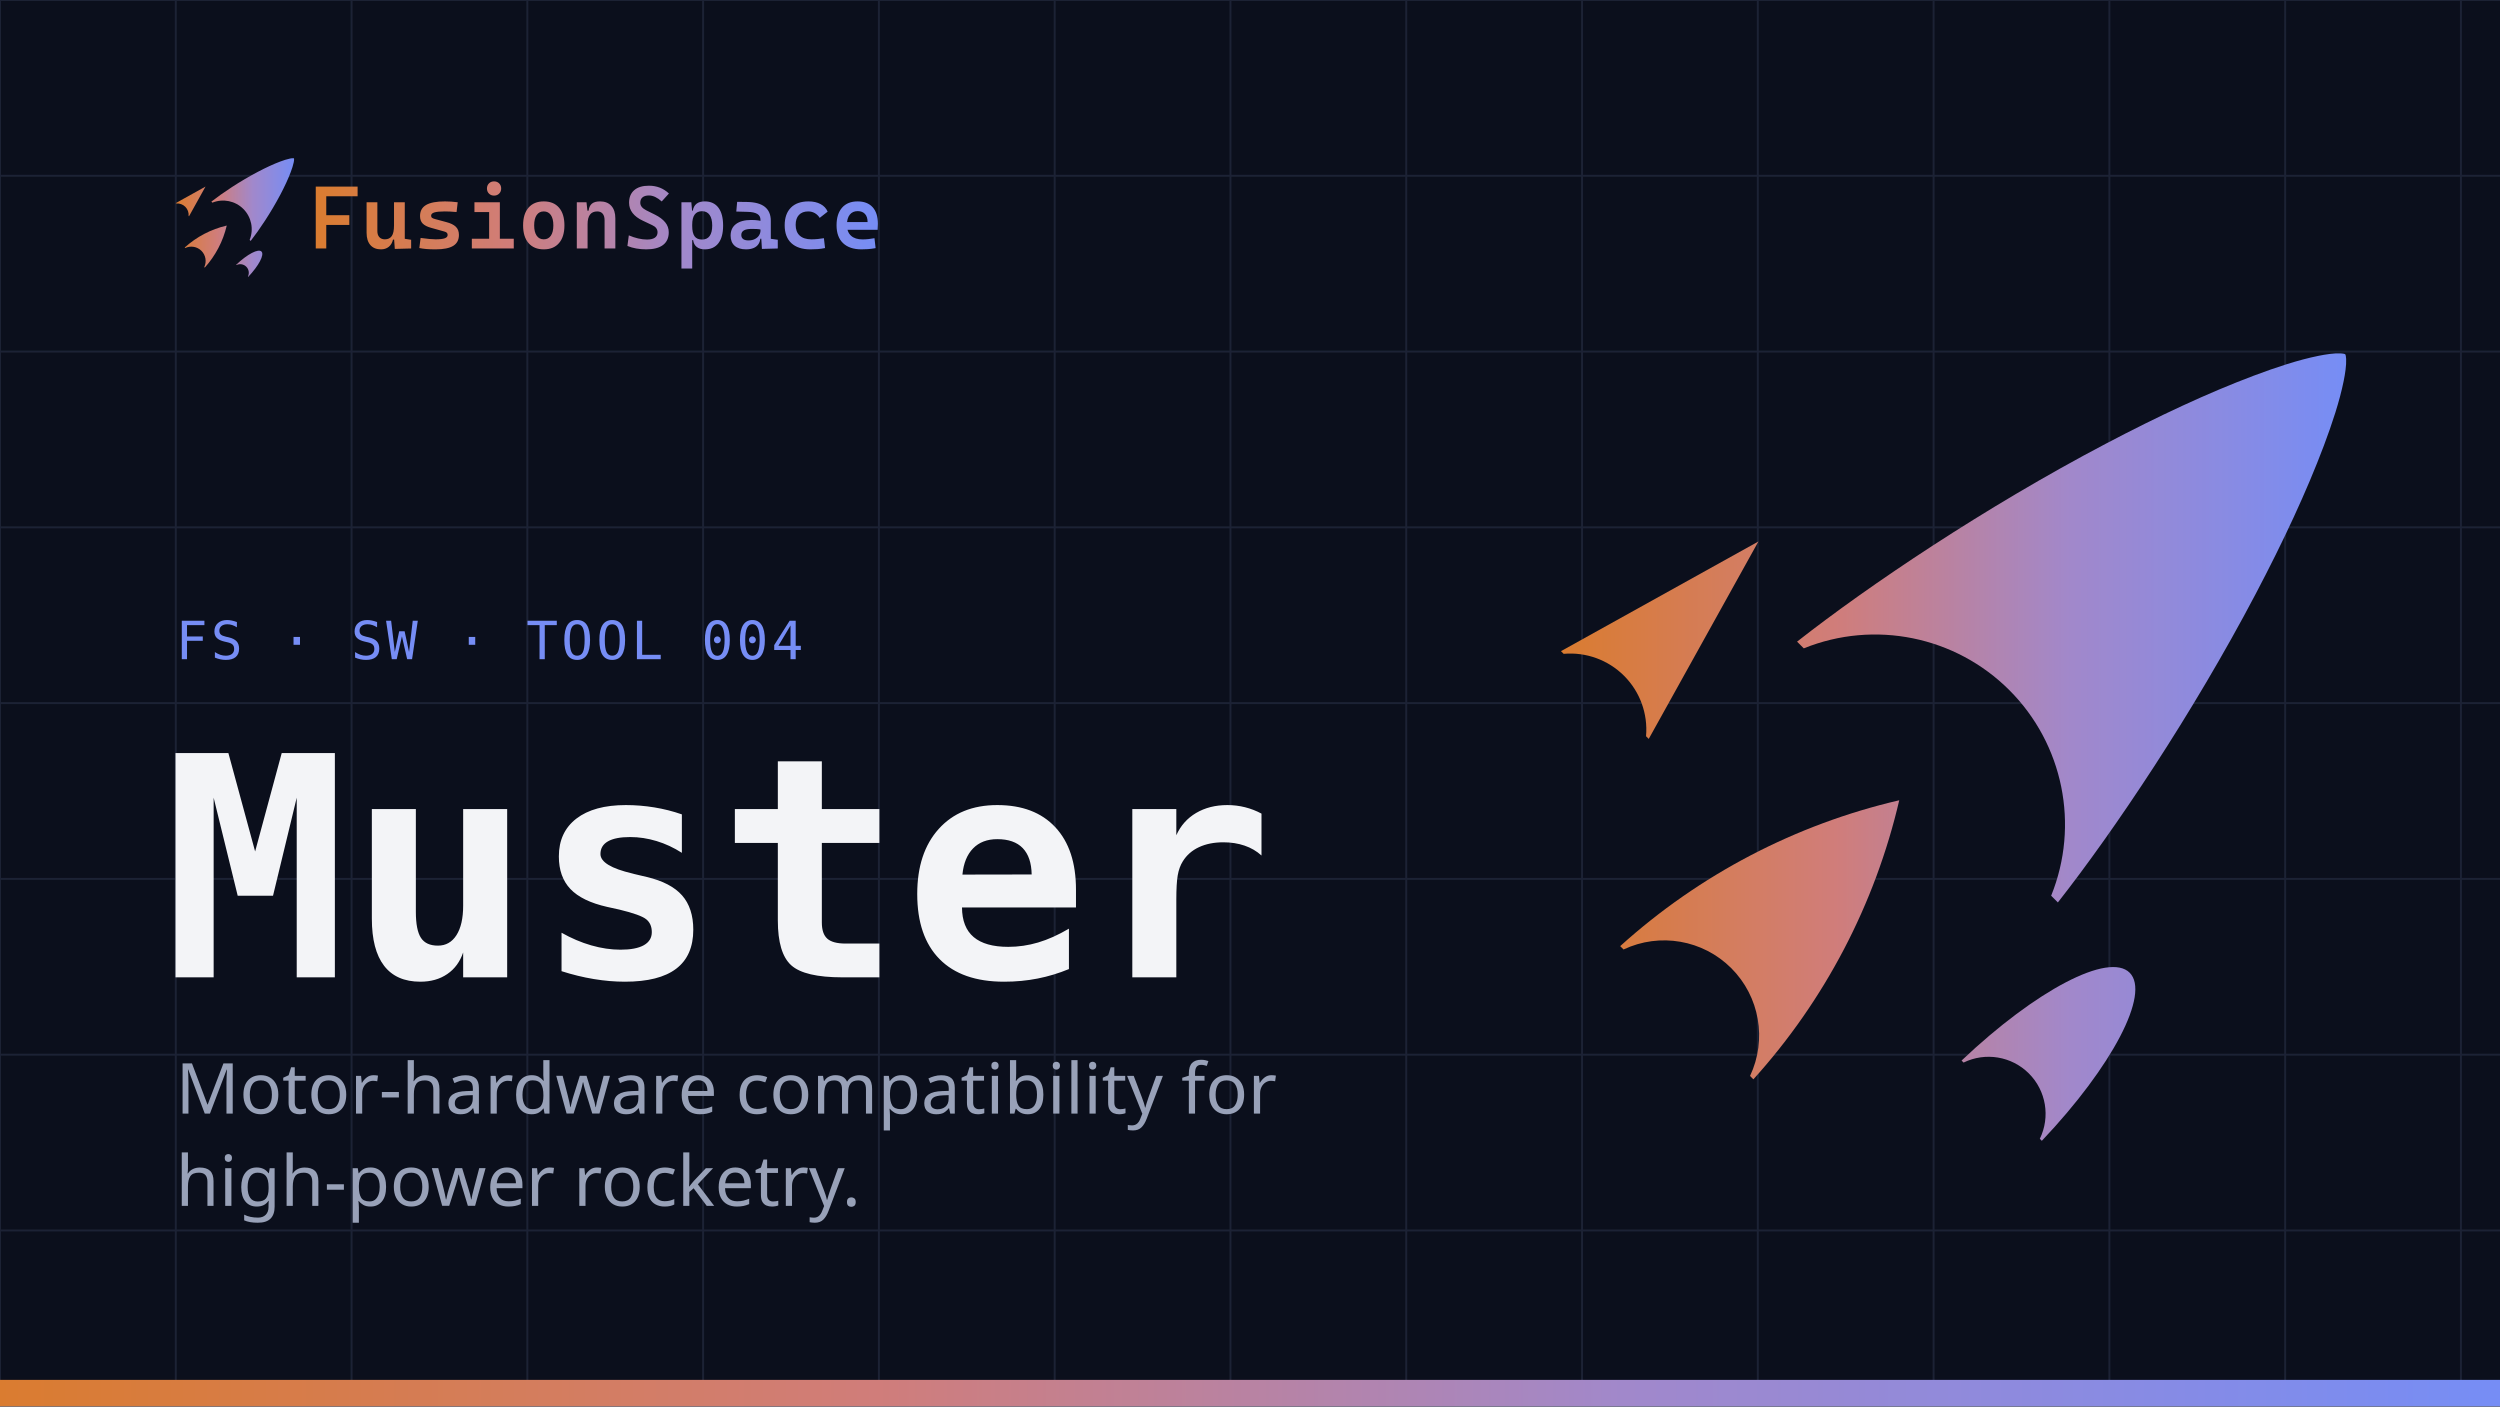
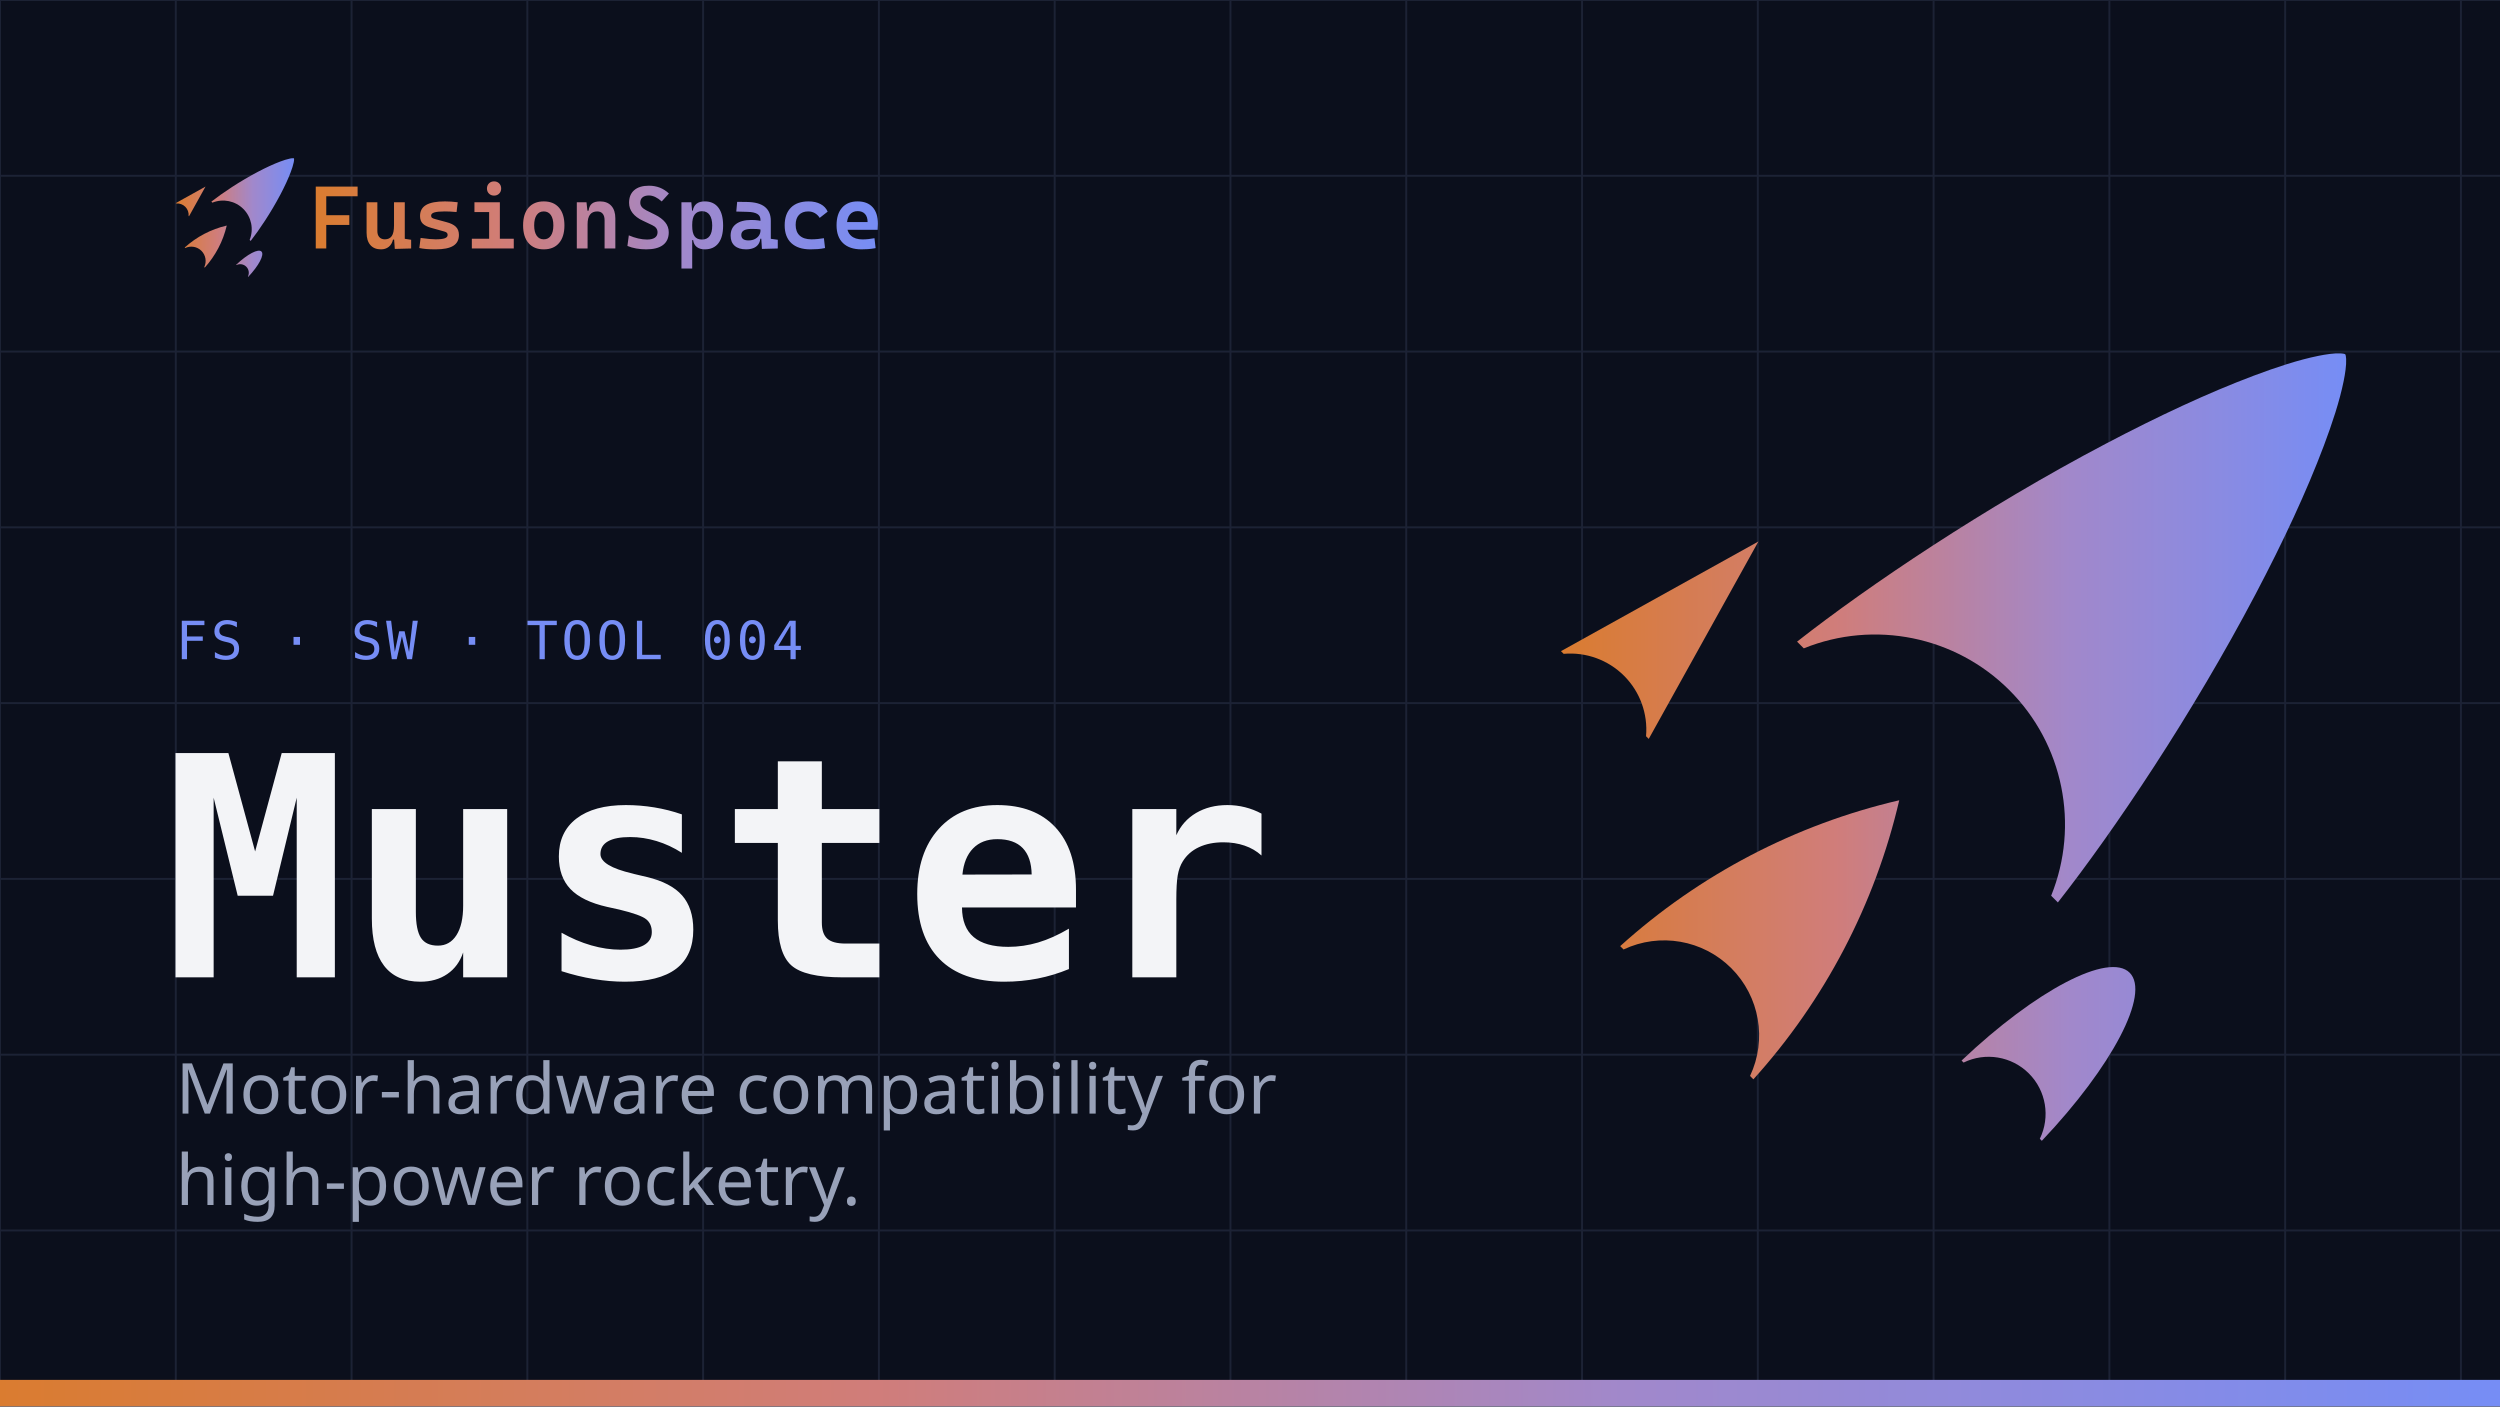
<svg xmlns="http://www.w3.org/2000/svg" width="1280" height="720" viewBox="0 0 1280 720" version="1.1">
  <defs id="defs">
    <linearGradient id="pb-strip" gradientUnits="userSpaceOnUse" x1="0" y1="0" x2="1280" y2="0">
      <stop offset="0.0" stop-color="#DA7C30" />
      <stop offset="0.35" stop-color="#D07D7A" />
      <stop offset="0.65" stop-color="#A188CB" />
      <stop offset="1.0" stop-color="#768DF5" />
    </linearGradient>
    <linearGradient id="pl-mg" gradientUnits="userSpaceOnUse" x1="0" y1="0" x2="114.668" y2="0">
      <stop offset="0.0" stop-color="#DA7C30" />
      <stop offset="0.35" stop-color="#D07D7A" />
      <stop offset="0.65" stop-color="#A188CB" />
      <stop offset="1.0" stop-color="#768DF5" />
    </linearGradient>
    <linearGradient id="pl-wg" gradientUnits="userSpaceOnUse" x1="135.668" y1="0" x2="680.485" y2="0">
      <stop offset="0.0" stop-color="#DA7C30" />
      <stop offset="0.35" stop-color="#D07D7A" />
      <stop offset="0.65" stop-color="#A188CB" />
      <stop offset="1.0" stop-color="#768DF5" />
    </linearGradient>
    <linearGradient id="pm-mg" gradientUnits="userSpaceOnUse" x1="0" y1="0" x2="199.422" y2="0">
      <stop offset="0.0" stop-color="#DA7C30" />
      <stop offset="0.35" stop-color="#D07D7A" />
      <stop offset="0.65" stop-color="#A188CB" />
      <stop offset="1.0" stop-color="#768DF5" />
    </linearGradient>
  </defs>
  <g id="layer-background">
    <rect width="1280" height="720" fill="#0B0F1C" />
    <path d="M0,0V720M90,0V720M180,0V720M270,0V720M360,0V720M450,0V720M540,0V720M630,0V720M720,0V720M810,0V720M900,0V720M990,0V720M1080,0V720M1170,0V720M1260,0V720M0,0H1280M0,90H1280M0,180H1280M0,270H1280M0,360H1280M0,450H1280M0,540H1280M0,630H1280M0,720H1280" stroke="#2A3248" stroke-width="1" opacity="0.55" fill="none" />
    <rect x="0" y="706.5" width="1280" height="13.5" fill="url(#pb-strip)" />
  </g>
  <g id="layer-brand">
    <g transform="translate(90 81) scale(0.528261)">
      <path fill="url(#pl-mg)" d="M49.4,65.267 A91.912,91.912 0 0 1 28.1,106.02 L27.609,105.529 A13.874,13.874 0 0 0 9.138,87.059 L8.648,86.568 A91.912,91.912 0 0 1 49.4,65.267 Z" />
      <path fill="url(#pl-mg)" d="M28.836,27.474 L12.816,56.31 L12.424,55.917 A11.099,11.099 0 0 0 0.392,43.886 L0,43.494 L28.836,27.474 Z" />
      <path fill="url(#pl-mg)" d="M83.048,90.452 A8.324,29.134 45 0 1 70.221,115 L69.927,114.706 A8.324,8.324 0 0 0 58.795,103.573 L58.5,103.279 A8.324,29.134 45 0 1 83.048,90.452 Z" />
      <path fill="url(#pl-mg)" d="M114.529,0.139 C114.596,0.206 114.647,0.551 114.66,0.82 C114.708,1.741 114.51,3.012 114.303,4.033 C113.71,6.967 112.634,10.223 111.404,13.495 C108.886,20.189 105.487,27.458 101.452,35.131 C92.22,52.684 80.843,69.636 72.564,80.19 L71.583,79.209 A27.747,27.747 0 0 0 35.459,43.085 L34.478,42.104 C45.032,33.824 61.983,22.447 79.536,13.216 C87.209,9.18 94.479,5.782 101.173,3.264 C104.444,2.034 107.7,0.957 110.634,0.364 C111.656,0.158 112.927,-0.04 113.848,0.007 C114.116,0.021 114.461,0.071 114.529,0.139 Z" />
      <path fill="url(#pl-wg)" d="M135.668 87.5V27.5H145.851V87.5ZM135.668 64.683V55.261H168.203V64.683ZM135.668 36.88V27.5H176.232V36.88ZM198.879 88.345Q192.203 88.345 188.57 84.141Q184.936 79.937 184.936 72.289V42.711H195.372V70.599Q195.372 74.444 197.316 76.535Q199.26 78.627 202.682 78.627Q207.077 78.627 209.295 75.521Q211.513 72.415 211.513 65.106L213.795 78.88H210.541Q209.485 83.444 206.422 85.894Q203.358 88.345 198.879 88.345ZM212.274 87.923 211.513 77.19V69.331H221.95V78.12L228.119 79.049V87.5ZM211.513 74.824V42.711H221.95V72.289ZM251.781 88.345Q246.668 88.345 242.865 88.028Q239.063 87.711 236.063 87.077L237.288 77.275Q242.232 77.951 245.781 78.289Q249.33 78.627 251.781 78.627Q257.95 78.627 260.717 77.613Q263.485 76.599 263.485 74.401Q263.485 73.007 262.682 72.246Q261.879 71.486 260.147 71.021L247.26 67.43Q241.936 65.951 239.337 63.352Q236.739 60.754 236.739 56.021Q236.739 48.754 242.633 45.31Q248.527 41.866 260.992 41.866Q264.034 41.866 267.013 42.077Q269.992 42.289 273.246 42.711L272.147 52.176Q268.471 51.838 265.703 51.711Q262.936 51.585 260.739 51.585Q253.767 51.585 250.619 52.556Q247.471 53.528 247.471 55.683Q247.471 57.12 248.401 57.796Q249.33 58.472 251.274 58.979L262.091 61.894Q268.386 63.5 271.408 66.415Q274.429 69.331 274.429 74.359Q274.429 81.542 268.915 84.944Q263.401 88.345 251.781 88.345ZM303.71 87.5V45.246H314.105V87.5ZM286.936 87.5V78.035H304.556V87.5ZM313.26 87.5V78.035H327.584V87.5ZM289.471 52.176V42.711H314.105V52.176ZM308.485 36.246Q305.485 36.246 303.541 34.303Q301.598 32.359 301.598 29.359Q301.598 26.359 303.541 24.415Q305.485 22.472 308.485 22.472Q311.485 22.472 313.429 24.415Q315.372 26.359 315.372 29.359Q315.372 32.359 313.429 34.303Q311.485 36.246 308.485 36.246ZM356.654 88.345Q347.147 88.345 341.886 82.261Q336.626 76.176 336.626 65.106Q336.626 53.993 341.886 47.93Q347.147 41.866 356.654 41.866Q366.203 41.866 371.443 47.93Q376.682 53.993 376.682 65.106Q376.682 76.176 371.443 82.261Q366.203 88.345 356.654 88.345ZM356.654 78.627Q361.133 78.627 363.541 75.099Q365.95 71.57 365.95 65.106Q365.95 58.599 363.52 55.092Q361.091 51.585 356.654 51.585Q352.217 51.585 349.788 55.092Q347.358 58.599 347.358 65.106Q347.358 71.57 349.788 75.099Q352.217 78.627 356.654 78.627ZM415.598 87.5V60.035Q415.598 55.979 413.739 53.782Q411.879 51.585 408.499 51.585Q399.119 51.585 399.119 64.007L396.499 50.824H400.133Q400.64 46.303 403.281 44.085Q405.922 41.866 411.161 41.866Q418.26 41.866 422.147 46.176Q426.034 50.486 426.034 58.345V87.5ZM388.682 87.5V42.711H398.063L399.119 52.176V87.5ZM455.992 88.345Q450.879 88.345 446.21 87.5Q441.541 86.655 437.739 85.049L439.091 74.782Q443.739 76.768 448.217 77.803Q452.696 78.838 456.668 78.838Q461.739 78.838 464.337 77.042Q466.936 75.246 466.936 71.782Q466.936 67.261 461.781 64.894L452.443 60.458Q446.147 57.5 442.746 53.148Q439.344 48.796 439.344 43.134Q439.344 35.275 444.351 30.965Q449.358 26.655 458.527 26.655Q464.274 26.655 469.112 28.535Q473.95 30.415 477.964 34.218L470.992 41.908Q467.739 39.035 464.675 37.577Q461.612 36.12 458.57 36.12Q454.598 36.12 452.401 37.915Q450.203 39.711 450.203 43.134Q450.203 45.5 451.703 47.296Q453.203 49.092 456.034 50.528L464.443 54.711Q470.908 57.923 474.351 62.127Q477.795 66.331 477.795 71.824Q477.795 79.894 472.239 84.12Q466.682 88.345 455.992 88.345ZM490.091 106.937V42.711H499.682L500.527 52.176V106.937ZM512.781 88.345Q507.922 88.345 504.964 86.063Q502.006 83.782 501.415 79.387H497.485L500.527 65.739Q500.527 72.415 502.788 75.627Q505.048 78.838 510.077 78.838Q514.936 78.838 517.429 75.415Q519.922 71.993 519.922 65.317Q519.922 58.556 517.386 54.965Q514.851 51.373 510.077 51.373Q505.344 51.373 502.936 54.606Q500.527 57.838 500.527 64.514L497.739 50.824H501.119Q501.837 46.43 504.71 44.148Q507.584 41.866 512.739 41.866Q521.316 41.866 525.901 47.908Q530.485 53.951 530.485 65.317Q530.485 76.514 525.901 82.43Q521.316 88.345 512.781 88.345ZM568.091 87.923 567.288 74.655 566.696 69.669V59.782Q566.696 55.852 563.612 54.014Q560.527 52.176 554.401 52.007L543.246 51.711L544.091 42.289L553.556 42.415Q565.302 42.585 571.006 47.211Q576.71 51.838 576.71 60.711V78.12L583.471 79.049V87.5ZM552.668 88.345Q545.57 88.345 541.661 84.88Q537.753 81.415 537.753 75.077Q537.753 67.725 542.992 63.796Q548.232 59.866 557.823 59.866Q561.626 59.866 564.499 60.289Q567.372 60.711 569.992 61.599L568.133 69.373Q565.386 68.739 563.02 68.634Q560.654 68.528 558.077 68.528Q548.105 68.528 548.105 74.401Q548.105 76.979 549.858 78.331Q551.612 79.683 554.95 79.683Q558.837 79.683 561.457 78.268Q564.077 76.852 565.386 74.676Q566.696 72.5 566.696 70.176V66.542L568.725 78.035H565.133L566.612 76.683Q566.527 80.57 564.816 83.169Q563.105 85.768 560.02 87.056Q556.936 88.345 552.668 88.345ZM615.034 88.345Q603.119 88.345 596.633 82.324Q590.147 76.303 590.147 65.021Q590.147 54.035 596.147 47.951Q602.147 41.866 613.302 41.866Q620.105 41.866 624.943 44.465Q629.781 47.063 631.809 51.796L624.077 57.838Q622.217 54.838 619.323 53.211Q616.429 51.585 612.964 51.585Q607.217 51.585 604.006 54.965Q600.795 58.345 600.795 64.599Q600.795 71.444 604.746 75.035Q608.696 78.627 616.048 78.627Q619.133 78.627 622.196 78.331Q625.26 78.035 628.175 77.528L629.274 87.077Q625.851 87.838 622.175 88.092Q618.499 88.345 615.034 88.345ZM664.556 88.345Q653.02 88.345 646.725 82.324Q640.429 76.303 640.429 65.021Q640.429 54.035 645.774 47.951Q651.119 41.866 660.837 41.866Q670.217 41.866 675.351 47.444Q680.485 53.021 680.485 63.627Q680.485 66.711 680.232 69.415H647.95V61.894H670.513Q670.513 56.782 667.978 54.035Q665.443 51.289 660.922 51.289Q655.978 51.289 653.232 54.754Q650.485 58.218 650.485 64.599Q650.485 71.486 654.415 75.099Q658.344 78.711 665.57 78.711Q668.527 78.711 671.379 78.394Q674.232 78.077 677.189 77.528L678.288 87.162Q674.147 87.923 670.682 88.134Q667.217 88.345 664.556 88.345Z" />
    </g>
    <g transform="translate(799.215 180.9) scale(2.016)">
      <path fill="url(#pm-mg)" d="M85.914,113.508 A159.848,159.848 0 0 1 48.869,184.382 L48.016,183.529 A24.128,24.128 0 0 0 15.893,151.406 L15.04,150.553 A159.848,159.848 0 0 1 85.914,113.508 Z" />
      <path fill="url(#pm-mg)" d="M50.149,47.781 L22.289,97.93 L21.606,97.248 A19.302,19.302 0 0 0 0.682,76.324 L0,75.642 L50.149,47.781 Z" />
      <path fill="url(#pm-mg)" d="M144.432,157.307 A14.477,50.669 45 0 1 122.124,200 L121.612,199.488 A14.477,14.477 0 0 0 102.251,180.127 L101.74,179.615 A14.477,50.669 45 0 1 144.432,157.307 Z" />
      <path fill="url(#pm-mg)" d="M199.181,0.241 C199.298,0.359 199.385,0.959 199.41,1.426 C199.492,3.027 199.147,5.238 198.788,7.014 C197.757,12.117 195.885,17.78 193.745,23.469 C189.367,35.111 183.456,47.753 176.438,61.098 C160.383,91.625 140.597,121.106 126.198,139.461 L124.492,137.755 A48.256,48.256 0 0 0 61.667,74.93 L59.961,73.224 C78.316,58.825 107.797,39.039 138.324,22.984 C151.669,15.965 164.31,10.055 175.953,5.676 C181.642,3.537 187.305,1.665 192.407,0.634 C194.184,0.275 196.395,-0.07 197.996,0.012 C198.463,0.036 199.063,0.124 199.181,0.241 Z" />
    </g>
  </g>
  <g id="layer-text-edit-me">
    <text x="90" y="337.5" text-anchor="start" fill="#768DF5" style="font-family:'Cascadia Mono',monospace;font-weight:400;font-size:27px;letter-spacing:1.688px">FS · SW · TOOL 004</text>
    <text x="83.25" y="500.4" text-anchor="start" fill="#F3F4F7" style="font-family:'Cascadia Mono',monospace;font-weight:600;font-size:157.5px">Muster</text>
    <text x="90" y="570.15" text-anchor="start" fill="#98A1B8" style="font-family:Archivo,sans-serif;font-weight:400;font-size:36px">Motor-hardware compatibility for</text>
-     <text x="90" y="617.4" text-anchor="start" fill="#98A1B8" style="font-family:Archivo,sans-serif;font-weight:400;font-size:36px">high-power rocketry.</text>
+     <text x="90" y="616.95" text-anchor="start" fill="#98A1B8" style="font-family:Archivo,sans-serif;font-weight:400;font-size:36px">high-power rocketry.</text>
  </g>
</svg>
